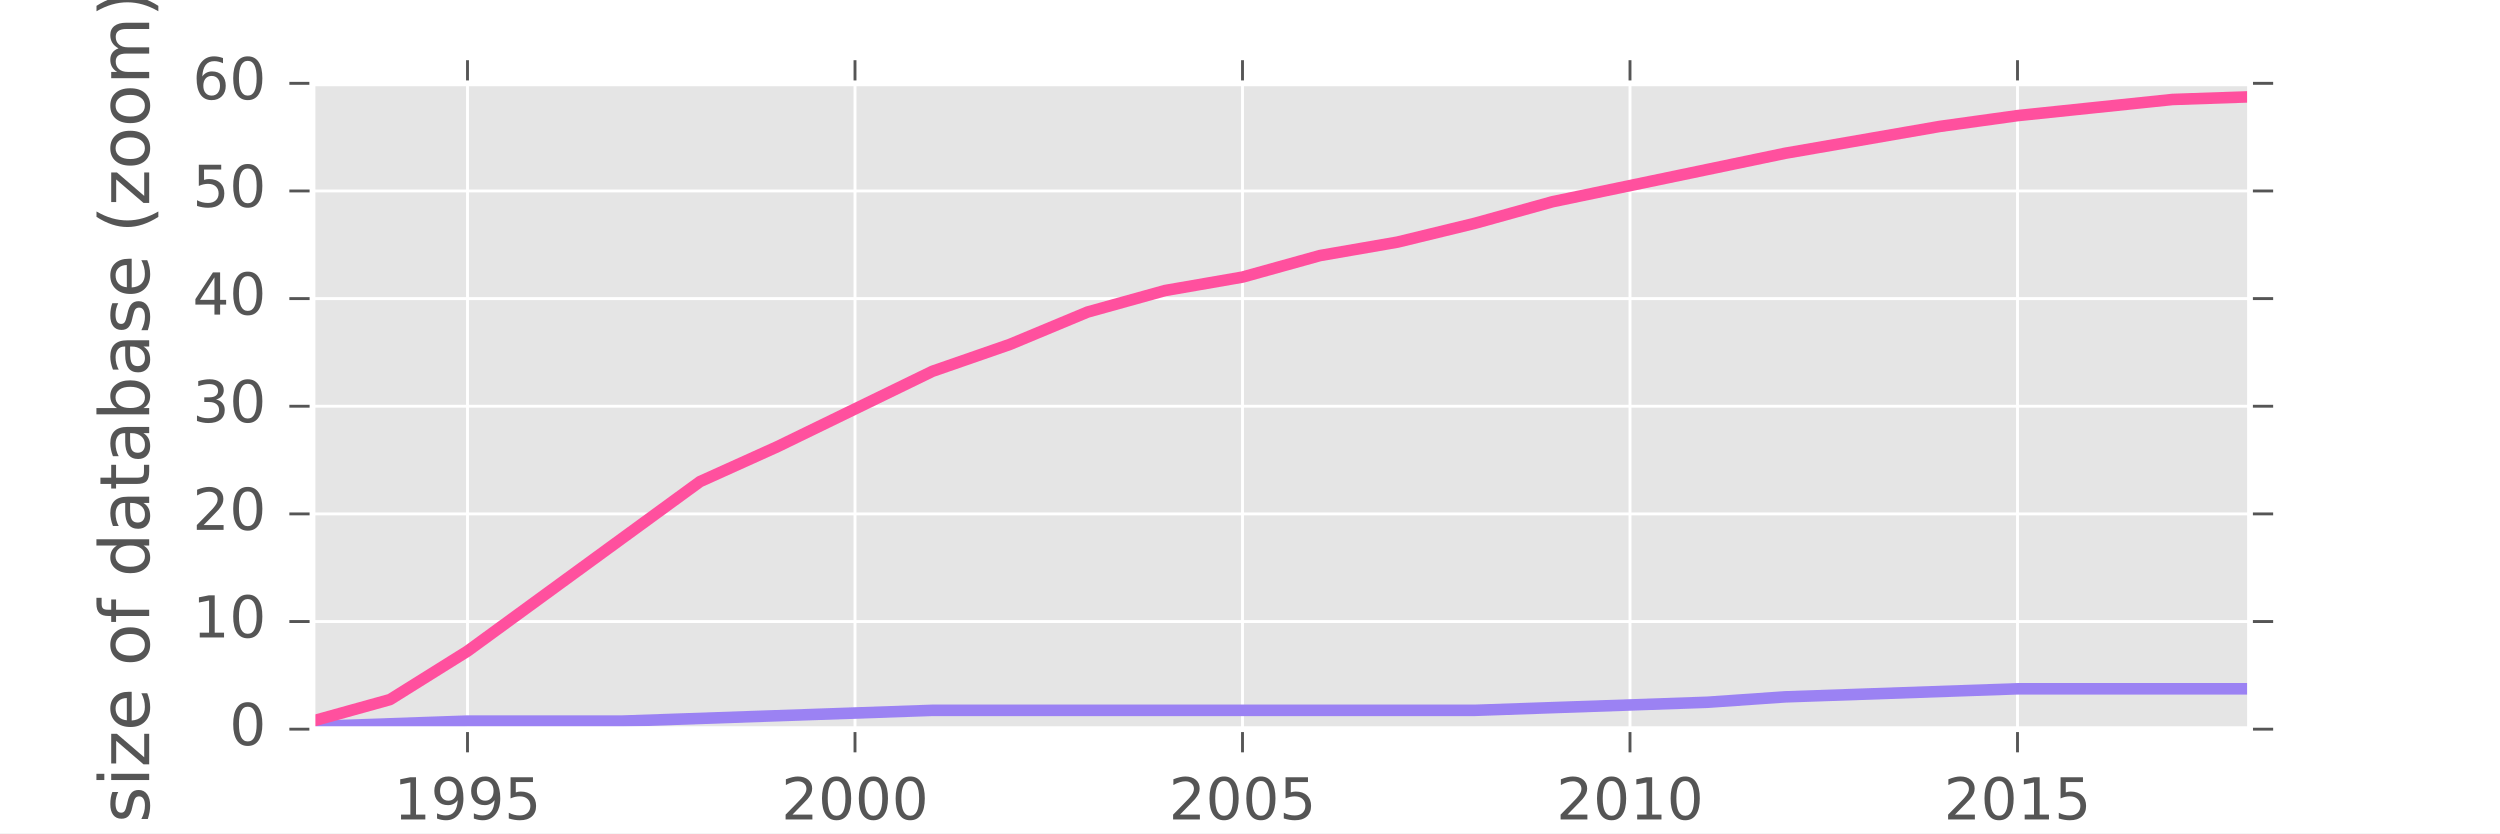
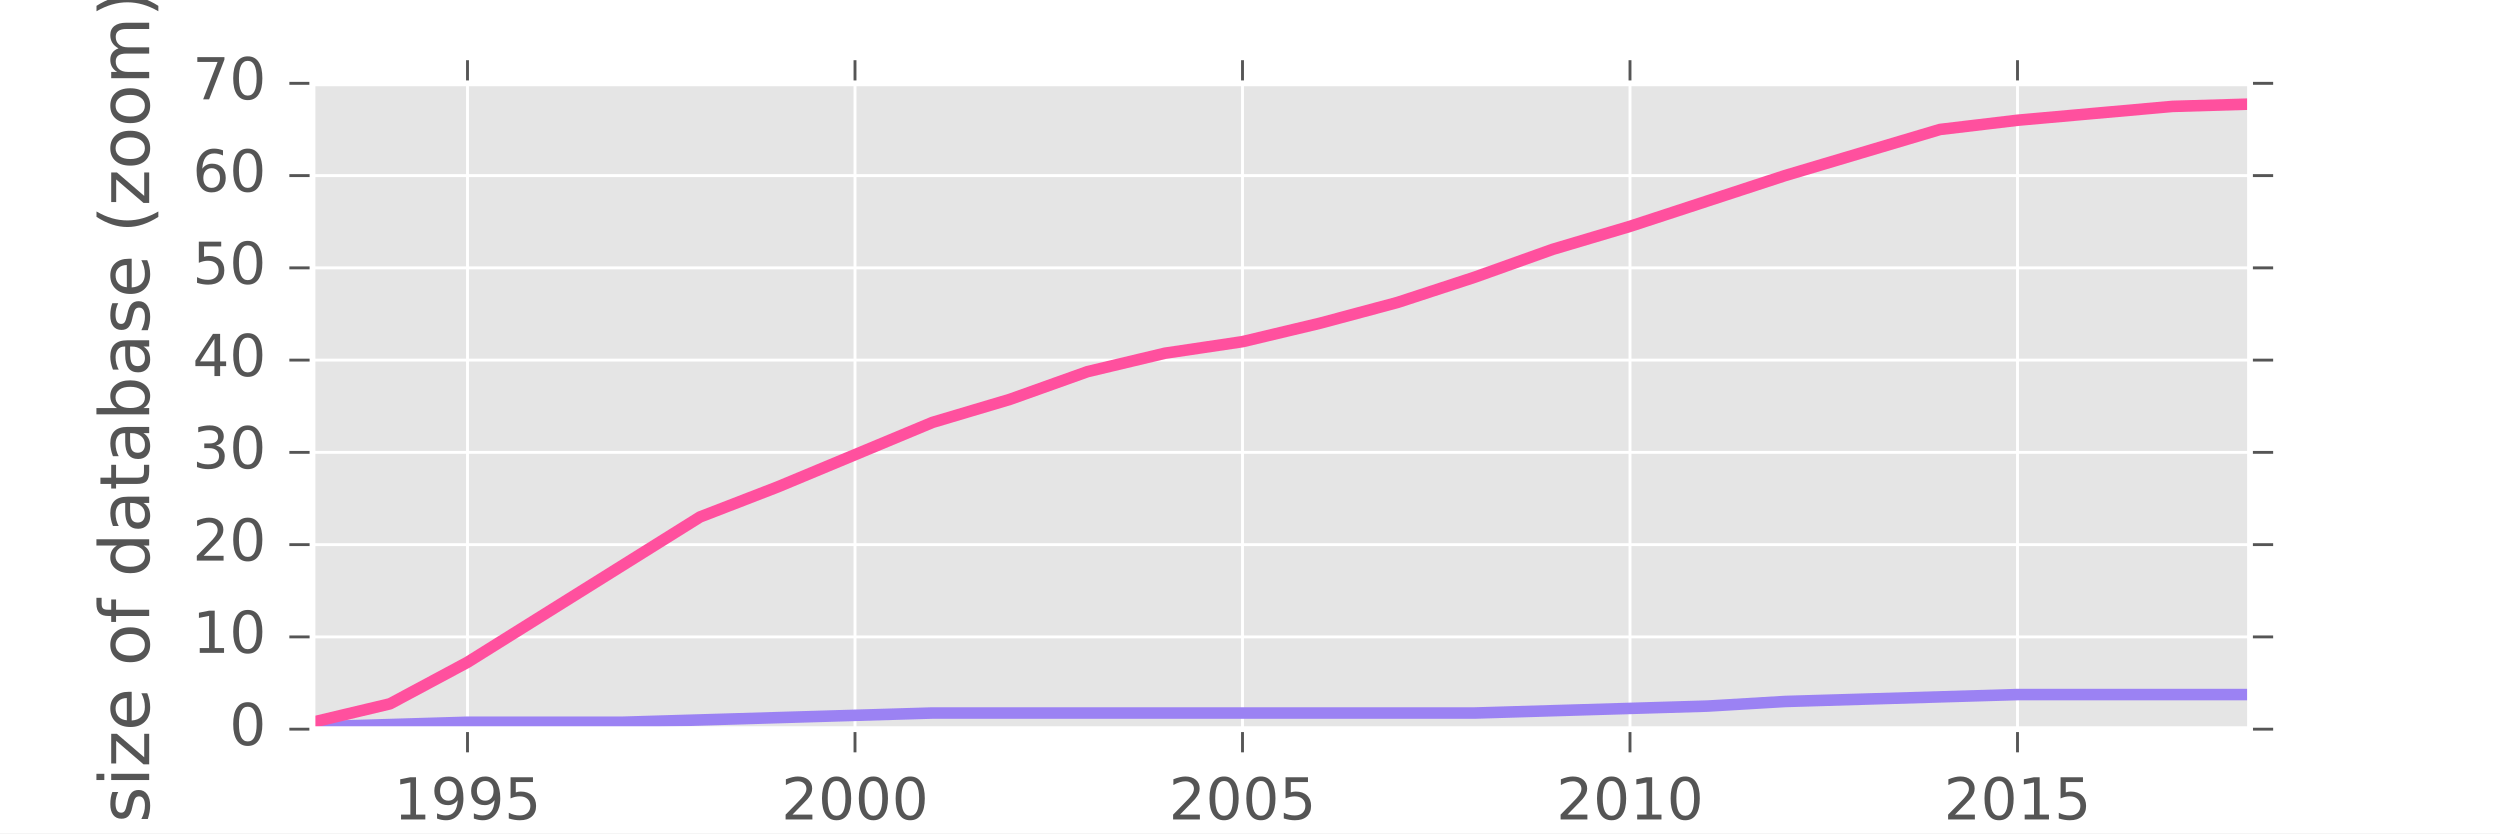
<svg xmlns="http://www.w3.org/2000/svg" xmlns:xlink="http://www.w3.org/1999/xlink" height="144pt" version="1.1" viewBox="0 0 432 144" width="432pt">
  <defs>
    <style type="text/css">
*{stroke-linecap:butt;stroke-linejoin:round;stroke-miterlimit:100000;}
  </style>
  </defs>
  <g id="figure_1">
    <g id="patch_1">
      <path d="M 0 144  L 432 144  L 432 0  L 0 0  z " style="fill:#ffffff;" />
    </g>
    <g id="axes_1">
      <g id="patch_2">
        <path d="M 54 126  L 388.8 126  L 388.8 14.4  L 54 14.4  z " style="fill:#e5e5e5;" />
      </g>
      <g id="matplotlib.axis_1">
        <g id="xtick_1">
          <g id="line2d_1">
-             <path clip-path="url(#p3bc2d57251)" d="M 80.784 126  L 80.784 14.4  " style="fill:none;stroke:#ffffff;stroke-linecap:square;stroke-width:0.5;" />
+             <path clip-path="url(#p2273544df1)" d="M 80.784 126  L 80.784 14.4  " style="fill:none;stroke:#ffffff;stroke-linecap:square;stroke-width:0.5;" />
          </g>
          <g id="line2d_2">
            <defs>
-               <path d="M 0 0  L 0 4  " id="m193c1a7c87" style="stroke:#555555;stroke-width:0.5;" />
-             </defs>
-             <g>
-               <use style="fill:#555555;stroke:#555555;stroke-width:0.5;" x="80.784" xlink:href="#m193c1a7c87" y="126.0" />
+               <path d="M 0 0  L 0 4  " id="m0d16ec23d0" style="stroke:#555555;stroke-width:0.5;" />
+             </defs>
+             <g>
+               <use style="fill:#555555;stroke:#555555;stroke-width:0.5;" x="80.784" xlink:href="#m0d16ec23d0" y="126.0" />
            </g>
          </g>
          <g id="line2d_3">
            <defs>
-               <path d="M 0 0  L 0 -4  " id="mf38e9861b4" style="stroke:#555555;stroke-width:0.5;" />
-             </defs>
-             <g>
-               <use style="fill:#555555;stroke:#555555;stroke-width:0.5;" x="80.784" xlink:href="#mf38e9861b4" y="14.4" />
+               <path d="M 0 0  L 0 -4  " id="m7bdf249d87" style="stroke:#555555;stroke-width:0.5;" />
+             </defs>
+             <g>
+               <use style="fill:#555555;stroke:#555555;stroke-width:0.5;" x="80.784" xlink:href="#m7bdf249d87" y="14.4" />
            </g>
          </g>
          <g id="text_1">
            <defs>
              <path d="M 10.984 1.516  L 10.984 10.5  Q 14.703 8.734 18.5 7.812  Q 22.312 6.891 25.984 6.891  Q 35.75 6.891 40.891 13.453  Q 46.047 20.016 46.781 33.406  Q 43.953 29.203 39.594 26.953  Q 35.25 24.703 29.984 24.703  Q 19.047 24.703 12.672 31.312  Q 6.297 37.938 6.297 49.422  Q 6.297 60.641 12.938 67.422  Q 19.578 74.219 30.609 74.219  Q 43.266 74.219 49.922 64.516  Q 56.594 54.828 56.594 36.375  Q 56.594 19.141 48.406 8.859  Q 40.234 -1.422 26.422 -1.422  Q 22.703 -1.422 18.891 -0.688  Q 15.094 0.047 10.984 1.516  M 30.609 32.422  Q 37.25 32.422 41.125 36.953  Q 45.016 41.5 45.016 49.422  Q 45.016 57.281 41.125 61.844  Q 37.25 66.406 30.609 66.406  Q 23.969 66.406 20.094 61.844  Q 16.219 57.281 16.219 49.422  Q 16.219 41.5 20.094 36.953  Q 23.969 32.422 30.609 32.422  " id="BitstreamVeraSans-Roman-39" />
              <path d="M 12.406 8.297  L 28.516 8.297  L 28.516 63.922  L 10.984 60.406  L 10.984 69.391  L 28.422 72.906  L 38.281 72.906  L 38.281 8.297  L 54.391 8.297  L 54.391 0  L 12.406 0  z " id="BitstreamVeraSans-Roman-31" />
              <path d="M 10.797 72.906  L 49.516 72.906  L 49.516 64.594  L 19.828 64.594  L 19.828 46.734  Q 21.969 47.469 24.109 47.828  Q 26.266 48.188 28.422 48.188  Q 40.625 48.188 47.75 41.5  Q 54.891 34.812 54.891 23.391  Q 54.891 11.625 47.562 5.094  Q 40.234 -1.422 26.906 -1.422  Q 22.312 -1.422 17.547 -0.641  Q 12.797 0.141 7.719 1.703  L 7.719 11.625  Q 12.109 9.234 16.797 8.062  Q 21.484 6.891 26.703 6.891  Q 35.156 6.891 40.078 11.328  Q 45.016 15.766 45.016 23.391  Q 45.016 31 40.078 35.438  Q 35.156 39.891 26.703 39.891  Q 22.75 39.891 18.812 39.016  Q 14.891 38.141 10.797 36.281  z " id="BitstreamVeraSans-Roman-35" />
            </defs>
            <g style="fill:#555555;" transform="translate(68.059 141.5984)scale(0.1 -0.1)">
              <use xlink:href="#BitstreamVeraSans-Roman-31" />
              <use x="63.623" xlink:href="#BitstreamVeraSans-Roman-39" />
              <use x="127.246" xlink:href="#BitstreamVeraSans-Roman-39" />
              <use x="190.869" xlink:href="#BitstreamVeraSans-Roman-35" />
            </g>
          </g>
        </g>
        <g id="xtick_2">
          <g id="line2d_4">
-             <path clip-path="url(#p3bc2d57251)" d="M 147.744 126  L 147.744 14.4  " style="fill:none;stroke:#ffffff;stroke-linecap:square;stroke-width:0.5;" />
+             <path clip-path="url(#p2273544df1)" d="M 147.744 126  L 147.744 14.4  " style="fill:none;stroke:#ffffff;stroke-linecap:square;stroke-width:0.5;" />
          </g>
          <g id="line2d_5">
            <g>
-               <use style="fill:#555555;stroke:#555555;stroke-width:0.5;" x="147.744" xlink:href="#m193c1a7c87" y="126.0" />
+               <use style="fill:#555555;stroke:#555555;stroke-width:0.5;" x="147.744" xlink:href="#m0d16ec23d0" y="126.0" />
            </g>
          </g>
          <g id="line2d_6">
            <g>
-               <use style="fill:#555555;stroke:#555555;stroke-width:0.5;" x="147.744" xlink:href="#mf38e9861b4" y="14.4" />
+               <use style="fill:#555555;stroke:#555555;stroke-width:0.5;" x="147.744" xlink:href="#m7bdf249d87" y="14.4" />
            </g>
          </g>
          <g id="text_2">
            <defs>
              <path d="M 19.188 8.297  L 53.609 8.297  L 53.609 0  L 7.328 0  L 7.328 8.297  Q 12.938 14.109 22.625 23.891  Q 32.328 33.688 34.812 36.531  Q 39.547 41.844 41.422 45.531  Q 43.312 49.219 43.312 52.781  Q 43.312 58.594 39.234 62.25  Q 35.156 65.922 28.609 65.922  Q 23.969 65.922 18.812 64.312  Q 13.672 62.703 7.812 59.422  L 7.812 69.391  Q 13.766 71.781 18.938 73  Q 24.125 74.219 28.422 74.219  Q 39.75 74.219 46.484 68.547  Q 53.219 62.891 53.219 53.422  Q 53.219 48.922 51.531 44.891  Q 49.859 40.875 45.406 35.406  Q 44.188 33.984 37.641 27.219  Q 31.109 20.453 19.188 8.297  " id="BitstreamVeraSans-Roman-32" />
              <path d="M 31.781 66.406  Q 24.172 66.406 20.328 58.906  Q 16.5 51.422 16.5 36.375  Q 16.5 21.391 20.328 13.891  Q 24.172 6.391 31.781 6.391  Q 39.453 6.391 43.281 13.891  Q 47.125 21.391 47.125 36.375  Q 47.125 51.422 43.281 58.906  Q 39.453 66.406 31.781 66.406  M 31.781 74.219  Q 44.047 74.219 50.516 64.516  Q 56.984 54.828 56.984 36.375  Q 56.984 17.969 50.516 8.266  Q 44.047 -1.422 31.781 -1.422  Q 19.531 -1.422 13.062 8.266  Q 6.594 17.969 6.594 36.375  Q 6.594 54.828 13.062 64.516  Q 19.531 74.219 31.781 74.219  " id="BitstreamVeraSans-Roman-30" />
            </defs>
            <g style="fill:#555555;" transform="translate(135.019 141.5984)scale(0.1 -0.1)">
              <use xlink:href="#BitstreamVeraSans-Roman-32" />
              <use x="63.623" xlink:href="#BitstreamVeraSans-Roman-30" />
              <use x="127.246" xlink:href="#BitstreamVeraSans-Roman-30" />
              <use x="190.869" xlink:href="#BitstreamVeraSans-Roman-30" />
            </g>
          </g>
        </g>
        <g id="xtick_3">
          <g id="line2d_7">
-             <path clip-path="url(#p3bc2d57251)" d="M 214.704 126  L 214.704 14.4  " style="fill:none;stroke:#ffffff;stroke-linecap:square;stroke-width:0.5;" />
+             <path clip-path="url(#p2273544df1)" d="M 214.704 126  L 214.704 14.4  " style="fill:none;stroke:#ffffff;stroke-linecap:square;stroke-width:0.5;" />
          </g>
          <g id="line2d_8">
            <g>
-               <use style="fill:#555555;stroke:#555555;stroke-width:0.5;" x="214.704" xlink:href="#m193c1a7c87" y="126.0" />
+               <use style="fill:#555555;stroke:#555555;stroke-width:0.5;" x="214.704" xlink:href="#m0d16ec23d0" y="126.0" />
            </g>
          </g>
          <g id="line2d_9">
            <g>
-               <use style="fill:#555555;stroke:#555555;stroke-width:0.5;" x="214.704" xlink:href="#mf38e9861b4" y="14.4" />
+               <use style="fill:#555555;stroke:#555555;stroke-width:0.5;" x="214.704" xlink:href="#m7bdf249d87" y="14.4" />
            </g>
          </g>
          <g id="text_3">
            <g style="fill:#555555;" transform="translate(201.979 141.5984)scale(0.1 -0.1)">
              <use xlink:href="#BitstreamVeraSans-Roman-32" />
              <use x="63.623" xlink:href="#BitstreamVeraSans-Roman-30" />
              <use x="127.246" xlink:href="#BitstreamVeraSans-Roman-30" />
              <use x="190.869" xlink:href="#BitstreamVeraSans-Roman-35" />
            </g>
          </g>
        </g>
        <g id="xtick_4">
          <g id="line2d_10">
-             <path clip-path="url(#p3bc2d57251)" d="M 281.664 126  L 281.664 14.4  " style="fill:none;stroke:#ffffff;stroke-linecap:square;stroke-width:0.5;" />
+             <path clip-path="url(#p2273544df1)" d="M 281.664 126  L 281.664 14.4  " style="fill:none;stroke:#ffffff;stroke-linecap:square;stroke-width:0.5;" />
          </g>
          <g id="line2d_11">
            <g>
-               <use style="fill:#555555;stroke:#555555;stroke-width:0.5;" x="281.664" xlink:href="#m193c1a7c87" y="126.0" />
+               <use style="fill:#555555;stroke:#555555;stroke-width:0.5;" x="281.664" xlink:href="#m0d16ec23d0" y="126.0" />
            </g>
          </g>
          <g id="line2d_12">
            <g>
-               <use style="fill:#555555;stroke:#555555;stroke-width:0.5;" x="281.664" xlink:href="#mf38e9861b4" y="14.4" />
+               <use style="fill:#555555;stroke:#555555;stroke-width:0.5;" x="281.664" xlink:href="#m7bdf249d87" y="14.4" />
            </g>
          </g>
          <g id="text_4">
            <g style="fill:#555555;" transform="translate(268.939 141.5984)scale(0.1 -0.1)">
              <use xlink:href="#BitstreamVeraSans-Roman-32" />
              <use x="63.623" xlink:href="#BitstreamVeraSans-Roman-30" />
              <use x="127.246" xlink:href="#BitstreamVeraSans-Roman-31" />
              <use x="190.869" xlink:href="#BitstreamVeraSans-Roman-30" />
            </g>
          </g>
        </g>
        <g id="xtick_5">
          <g id="line2d_13">
-             <path clip-path="url(#p3bc2d57251)" d="M 348.624 126  L 348.624 14.4  " style="fill:none;stroke:#ffffff;stroke-linecap:square;stroke-width:0.5;" />
+             <path clip-path="url(#p2273544df1)" d="M 348.624 126  L 348.624 14.4  " style="fill:none;stroke:#ffffff;stroke-linecap:square;stroke-width:0.5;" />
          </g>
          <g id="line2d_14">
            <g>
-               <use style="fill:#555555;stroke:#555555;stroke-width:0.5;" x="348.624" xlink:href="#m193c1a7c87" y="126.0" />
+               <use style="fill:#555555;stroke:#555555;stroke-width:0.5;" x="348.624" xlink:href="#m0d16ec23d0" y="126.0" />
            </g>
          </g>
          <g id="line2d_15">
            <g>
-               <use style="fill:#555555;stroke:#555555;stroke-width:0.5;" x="348.624" xlink:href="#mf38e9861b4" y="14.4" />
+               <use style="fill:#555555;stroke:#555555;stroke-width:0.5;" x="348.624" xlink:href="#m7bdf249d87" y="14.4" />
            </g>
          </g>
          <g id="text_5">
            <g style="fill:#555555;" transform="translate(335.899 141.5984)scale(0.1 -0.1)">
              <use xlink:href="#BitstreamVeraSans-Roman-32" />
              <use x="63.623" xlink:href="#BitstreamVeraSans-Roman-30" />
              <use x="127.246" xlink:href="#BitstreamVeraSans-Roman-31" />
              <use x="190.869" xlink:href="#BitstreamVeraSans-Roman-35" />
            </g>
          </g>
        </g>
        <g id="text_6">
          <defs>
            <path d="M 56.203 29.594  L 56.203 25.203  L 14.891 25.203  Q 15.484 15.922 20.484 11.062  Q 25.484 6.203 34.422 6.203  Q 39.594 6.203 44.453 7.469  Q 49.312 8.734 54.109 11.281  L 54.109 2.781  Q 49.266 0.734 44.188 -0.344  Q 39.109 -1.422 33.891 -1.422  Q 20.797 -1.422 13.156 6.188  Q 5.516 13.812 5.516 26.812  Q 5.516 40.234 12.766 48.109  Q 20.016 56 32.328 56  Q 43.359 56 49.781 48.891  Q 56.203 41.797 56.203 29.594  M 47.219 32.234  Q 47.125 39.594 43.094 43.984  Q 39.062 48.391 32.422 48.391  Q 24.906 48.391 20.391 44.141  Q 15.875 39.891 15.188 32.172  z " id="BitstreamVeraSans-Roman-65" />
            <path d="M 41.109 46.297  Q 39.594 47.172 37.812 47.578  Q 36.031 48 33.891 48  Q 26.266 48 22.188 43.047  Q 18.109 38.094 18.109 28.812  L 18.109 0  L 9.078 0  L 9.078 54.688  L 18.109 54.688  L 18.109 46.188  Q 20.953 51.172 25.484 53.578  Q 30.031 56 36.531 56  Q 37.453 56 38.578 55.875  Q 39.703 55.766 41.062 55.516  z " id="BitstreamVeraSans-Roman-72" />
            <path d="M 34.281 27.484  Q 23.391 27.484 19.188 25  Q 14.984 22.516 14.984 16.5  Q 14.984 11.719 18.141 8.906  Q 21.297 6.109 26.703 6.109  Q 34.188 6.109 38.703 11.406  Q 43.219 16.703 43.219 25.484  L 43.219 27.484  z M 52.203 31.203  L 52.203 0  L 43.219 0  L 43.219 8.297  Q 40.141 3.328 35.547 0.953  Q 30.953 -1.422 24.312 -1.422  Q 15.922 -1.422 10.953 3.297  Q 6 8.016 6 15.922  Q 6 25.141 12.172 29.828  Q 18.359 34.516 30.609 34.516  L 43.219 34.516  L 43.219 35.406  Q 43.219 41.609 39.141 45  Q 35.062 48.391 27.688 48.391  Q 23 48.391 18.547 47.266  Q 14.109 46.141 10.016 43.891  L 10.016 52.203  Q 14.938 54.109 19.578 55.047  Q 24.219 56 28.609 56  Q 40.484 56 46.344 49.844  Q 52.203 43.703 52.203 31.203  " id="BitstreamVeraSans-Roman-61" />
            <path d="M 32.172 -5.078  Q 28.375 -14.844 24.75 -17.812  Q 21.141 -20.797 15.094 -20.797  L 7.906 -20.797  L 7.906 -13.281  L 13.188 -13.281  Q 16.891 -13.281 18.938 -11.516  Q 21 -9.766 23.484 -3.219  L 25.094 0.875  L 2.984 54.688  L 12.5 54.688  L 29.594 11.922  L 46.688 54.688  L 56.203 54.688  z " id="BitstreamVeraSans-Roman-79" />
          </defs>
          <g style="fill:#555555;" transform="translate(208.0134 157.7962)scale(0.12 -0.12)">
            <use xlink:href="#BitstreamVeraSans-Roman-79" />
            <use x="59.18" xlink:href="#BitstreamVeraSans-Roman-65" />
            <use x="120.703" xlink:href="#BitstreamVeraSans-Roman-61" />
            <use x="181.982" xlink:href="#BitstreamVeraSans-Roman-72" />
          </g>
        </g>
      </g>
      <g id="matplotlib.axis_2">
        <g id="ytick_1">
          <g id="line2d_16">
-             <path clip-path="url(#p3bc2d57251)" d="M 54 126  L 388.8 126  " style="fill:none;stroke:#ffffff;stroke-linecap:square;stroke-width:0.5;" />
+             <path clip-path="url(#p2273544df1)" d="M 54 126  L 388.8 126  " style="fill:none;stroke:#ffffff;stroke-linecap:square;stroke-width:0.5;" />
          </g>
          <g id="line2d_17">
            <defs>
-               <path d="M 0 0  L -4 0  " id="ma1edbcf221" style="stroke:#555555;stroke-width:0.5;" />
-             </defs>
-             <g>
-               <use style="fill:#555555;stroke:#555555;stroke-width:0.5;" x="54.0" xlink:href="#ma1edbcf221" y="126.0" />
+               <path d="M 0 0  L -4 0  " id="maed057322b" style="stroke:#555555;stroke-width:0.5;" />
+             </defs>
+             <g>
+               <use style="fill:#555555;stroke:#555555;stroke-width:0.5;" x="54.0" xlink:href="#maed057322b" y="126.0" />
            </g>
          </g>
          <g id="line2d_18">
            <defs>
-               <path d="M 0 0  L 4 0  " id="mb9fd9b3da5" style="stroke:#555555;stroke-width:0.5;" />
-             </defs>
-             <g>
-               <use style="fill:#555555;stroke:#555555;stroke-width:0.5;" x="388.8" xlink:href="#mb9fd9b3da5" y="126.0" />
+               <path d="M 0 0  L 4 0  " id="macfa031f27" style="stroke:#555555;stroke-width:0.5;" />
+             </defs>
+             <g>
+               <use style="fill:#555555;stroke:#555555;stroke-width:0.5;" x="388.8" xlink:href="#macfa031f27" y="126.0" />
            </g>
          </g>
          <g id="text_7">
            <g style="fill:#555555;" transform="translate(39.6375 128.7594)scale(0.1 -0.1)">
              <use xlink:href="#BitstreamVeraSans-Roman-30" />
            </g>
          </g>
        </g>
        <g id="ytick_2">
          <g id="line2d_19">
-             <path clip-path="url(#p3bc2d57251)" d="M 54 107.4  L 388.8 107.4  " style="fill:none;stroke:#ffffff;stroke-linecap:square;stroke-width:0.5;" />
+             <path clip-path="url(#p2273544df1)" d="M 54 110.057  L 388.8 110.057  " style="fill:none;stroke:#ffffff;stroke-linecap:square;stroke-width:0.5;" />
          </g>
          <g id="line2d_20">
            <g>
-               <use style="fill:#555555;stroke:#555555;stroke-width:0.5;" x="54.0" xlink:href="#ma1edbcf221" y="107.4" />
+               <use style="fill:#555555;stroke:#555555;stroke-width:0.5;" x="54.0" xlink:href="#maed057322b" y="110.057" />
            </g>
          </g>
          <g id="line2d_21">
            <g>
-               <use style="fill:#555555;stroke:#555555;stroke-width:0.5;" x="388.8" xlink:href="#mb9fd9b3da5" y="107.4" />
+               <use style="fill:#555555;stroke:#555555;stroke-width:0.5;" x="388.8" xlink:href="#macfa031f27" y="110.057" />
            </g>
          </g>
          <g id="text_8">
-             <g style="fill:#555555;" transform="translate(33.275 110.1594)scale(0.1 -0.1)">
+             <g style="fill:#555555;" transform="translate(33.275 112.8165)scale(0.1 -0.1)">
              <use xlink:href="#BitstreamVeraSans-Roman-31" />
              <use x="63.623" xlink:href="#BitstreamVeraSans-Roman-30" />
            </g>
          </g>
        </g>
        <g id="ytick_3">
          <g id="line2d_22">
-             <path clip-path="url(#p3bc2d57251)" d="M 54 88.8  L 388.8 88.8  " style="fill:none;stroke:#ffffff;stroke-linecap:square;stroke-width:0.5;" />
+             <path clip-path="url(#p2273544df1)" d="M 54 94.114  L 388.8 94.114  " style="fill:none;stroke:#ffffff;stroke-linecap:square;stroke-width:0.5;" />
          </g>
          <g id="line2d_23">
            <g>
-               <use style="fill:#555555;stroke:#555555;stroke-width:0.5;" x="54.0" xlink:href="#ma1edbcf221" y="88.8" />
+               <use style="fill:#555555;stroke:#555555;stroke-width:0.5;" x="54.0" xlink:href="#maed057322b" y="94.114" />
            </g>
          </g>
          <g id="line2d_24">
            <g>
-               <use style="fill:#555555;stroke:#555555;stroke-width:0.5;" x="388.8" xlink:href="#mb9fd9b3da5" y="88.8" />
+               <use style="fill:#555555;stroke:#555555;stroke-width:0.5;" x="388.8" xlink:href="#macfa031f27" y="94.114" />
            </g>
          </g>
          <g id="text_9">
-             <g style="fill:#555555;" transform="translate(33.275 91.55938)scale(0.1 -0.1)">
+             <g style="fill:#555555;" transform="translate(33.275 96.87366)scale(0.1 -0.1)">
              <use xlink:href="#BitstreamVeraSans-Roman-32" />
              <use x="63.623" xlink:href="#BitstreamVeraSans-Roman-30" />
            </g>
          </g>
        </g>
        <g id="ytick_4">
          <g id="line2d_25">
-             <path clip-path="url(#p3bc2d57251)" d="M 54 70.2  L 388.8 70.2  " style="fill:none;stroke:#ffffff;stroke-linecap:square;stroke-width:0.5;" />
+             <path clip-path="url(#p2273544df1)" d="M 54 78.171  L 388.8 78.171  " style="fill:none;stroke:#ffffff;stroke-linecap:square;stroke-width:0.5;" />
          </g>
          <g id="line2d_26">
            <g>
-               <use style="fill:#555555;stroke:#555555;stroke-width:0.5;" x="54.0" xlink:href="#ma1edbcf221" y="70.2" />
+               <use style="fill:#555555;stroke:#555555;stroke-width:0.5;" x="54.0" xlink:href="#maed057322b" y="78.171" />
            </g>
          </g>
          <g id="line2d_27">
            <g>
-               <use style="fill:#555555;stroke:#555555;stroke-width:0.5;" x="388.8" xlink:href="#mb9fd9b3da5" y="70.2" />
+               <use style="fill:#555555;stroke:#555555;stroke-width:0.5;" x="388.8" xlink:href="#macfa031f27" y="78.171" />
            </g>
          </g>
          <g id="text_10">
            <defs>
              <path d="M 40.578 39.312  Q 47.656 37.797 51.625 33  Q 55.609 28.219 55.609 21.188  Q 55.609 10.406 48.188 4.484  Q 40.766 -1.422 27.094 -1.422  Q 22.516 -1.422 17.656 -0.516  Q 12.797 0.391 7.625 2.203  L 7.625 11.719  Q 11.719 9.328 16.594 8.109  Q 21.484 6.891 26.812 6.891  Q 36.078 6.891 40.938 10.547  Q 45.797 14.203 45.797 21.188  Q 45.797 27.641 41.281 31.266  Q 36.766 34.906 28.719 34.906  L 20.219 34.906  L 20.219 43.016  L 29.109 43.016  Q 36.375 43.016 40.234 45.922  Q 44.094 48.828 44.094 54.297  Q 44.094 59.906 40.109 62.906  Q 36.141 65.922 28.719 65.922  Q 24.656 65.922 20.016 65.031  Q 15.375 64.156 9.812 62.312  L 9.812 71.094  Q 15.438 72.656 20.344 73.438  Q 25.25 74.219 29.594 74.219  Q 40.828 74.219 47.359 69.109  Q 53.906 64.016 53.906 55.328  Q 53.906 49.266 50.438 45.094  Q 46.969 40.922 40.578 39.312  " id="BitstreamVeraSans-Roman-33" />
            </defs>
-             <g style="fill:#555555;" transform="translate(33.275 72.95937)scale(0.1 -0.1)">
+             <g style="fill:#555555;" transform="translate(33.275 80.9308)scale(0.1 -0.1)">
              <use xlink:href="#BitstreamVeraSans-Roman-33" />
              <use x="63.623" xlink:href="#BitstreamVeraSans-Roman-30" />
            </g>
          </g>
        </g>
        <g id="ytick_5">
          <g id="line2d_28">
-             <path clip-path="url(#p3bc2d57251)" d="M 54 51.6  L 388.8 51.6  " style="fill:none;stroke:#ffffff;stroke-linecap:square;stroke-width:0.5;" />
+             <path clip-path="url(#p2273544df1)" d="M 54 62.229  L 388.8 62.229  " style="fill:none;stroke:#ffffff;stroke-linecap:square;stroke-width:0.5;" />
          </g>
          <g id="line2d_29">
            <g>
-               <use style="fill:#555555;stroke:#555555;stroke-width:0.5;" x="54.0" xlink:href="#ma1edbcf221" y="51.6" />
+               <use style="fill:#555555;stroke:#555555;stroke-width:0.5;" x="54.0" xlink:href="#maed057322b" y="62.229" />
            </g>
          </g>
          <g id="line2d_30">
            <g>
-               <use style="fill:#555555;stroke:#555555;stroke-width:0.5;" x="388.8" xlink:href="#mb9fd9b3da5" y="51.6" />
+               <use style="fill:#555555;stroke:#555555;stroke-width:0.5;" x="388.8" xlink:href="#macfa031f27" y="62.229" />
            </g>
          </g>
          <g id="text_11">
            <defs>
              <path d="M 37.797 64.312  L 12.891 25.391  L 37.797 25.391  z M 35.203 72.906  L 47.609 72.906  L 47.609 25.391  L 58.016 25.391  L 58.016 17.188  L 47.609 17.188  L 47.609 0  L 37.797 0  L 37.797 17.188  L 4.891 17.188  L 4.891 26.703  z " id="BitstreamVeraSans-Roman-34" />
            </defs>
-             <g style="fill:#555555;" transform="translate(33.275 54.35938)scale(0.1 -0.1)">
+             <g style="fill:#555555;" transform="translate(33.275 64.98795)scale(0.1 -0.1)">
              <use xlink:href="#BitstreamVeraSans-Roman-34" />
              <use x="63.623" xlink:href="#BitstreamVeraSans-Roman-30" />
            </g>
          </g>
        </g>
        <g id="ytick_6">
          <g id="line2d_31">
-             <path clip-path="url(#p3bc2d57251)" d="M 54 33  L 388.8 33  " style="fill:none;stroke:#ffffff;stroke-linecap:square;stroke-width:0.5;" />
+             <path clip-path="url(#p2273544df1)" d="M 54 46.286  L 388.8 46.286  " style="fill:none;stroke:#ffffff;stroke-linecap:square;stroke-width:0.5;" />
          </g>
          <g id="line2d_32">
            <g>
-               <use style="fill:#555555;stroke:#555555;stroke-width:0.5;" x="54.0" xlink:href="#ma1edbcf221" y="33.0" />
+               <use style="fill:#555555;stroke:#555555;stroke-width:0.5;" x="54.0" xlink:href="#maed057322b" y="46.286" />
            </g>
          </g>
          <g id="line2d_33">
            <g>
-               <use style="fill:#555555;stroke:#555555;stroke-width:0.5;" x="388.8" xlink:href="#mb9fd9b3da5" y="33.0" />
+               <use style="fill:#555555;stroke:#555555;stroke-width:0.5;" x="388.8" xlink:href="#macfa031f27" y="46.286" />
            </g>
          </g>
          <g id="text_12">
-             <g style="fill:#555555;" transform="translate(33.275 35.75937)scale(0.1 -0.1)">
+             <g style="fill:#555555;" transform="translate(33.275 49.04509)scale(0.1 -0.1)">
              <use xlink:href="#BitstreamVeraSans-Roman-35" />
              <use x="63.623" xlink:href="#BitstreamVeraSans-Roman-30" />
            </g>
          </g>
        </g>
        <g id="ytick_7">
          <g id="line2d_34">
-             <path clip-path="url(#p3bc2d57251)" d="M 54 14.4  L 388.8 14.4  " style="fill:none;stroke:#ffffff;stroke-linecap:square;stroke-width:0.5;" />
+             <path clip-path="url(#p2273544df1)" d="M 54 30.343  L 388.8 30.343  " style="fill:none;stroke:#ffffff;stroke-linecap:square;stroke-width:0.5;" />
          </g>
          <g id="line2d_35">
            <g>
-               <use style="fill:#555555;stroke:#555555;stroke-width:0.5;" x="54.0" xlink:href="#ma1edbcf221" y="14.4" />
+               <use style="fill:#555555;stroke:#555555;stroke-width:0.5;" x="54.0" xlink:href="#maed057322b" y="30.343" />
            </g>
          </g>
          <g id="line2d_36">
            <g>
-               <use style="fill:#555555;stroke:#555555;stroke-width:0.5;" x="388.8" xlink:href="#mb9fd9b3da5" y="14.4" />
+               <use style="fill:#555555;stroke:#555555;stroke-width:0.5;" x="388.8" xlink:href="#macfa031f27" y="30.343" />
            </g>
          </g>
          <g id="text_13">
            <defs>
              <path d="M 33.016 40.375  Q 26.375 40.375 22.484 35.828  Q 18.609 31.297 18.609 23.391  Q 18.609 15.531 22.484 10.953  Q 26.375 6.391 33.016 6.391  Q 39.656 6.391 43.531 10.953  Q 47.406 15.531 47.406 23.391  Q 47.406 31.297 43.531 35.828  Q 39.656 40.375 33.016 40.375  M 52.594 71.297  L 52.594 62.312  Q 48.875 64.062 45.094 64.984  Q 41.312 65.922 37.594 65.922  Q 27.828 65.922 22.672 59.328  Q 17.531 52.734 16.797 39.406  Q 19.672 43.656 24.016 45.922  Q 28.375 48.188 33.594 48.188  Q 44.578 48.188 50.953 41.516  Q 57.328 34.859 57.328 23.391  Q 57.328 12.156 50.688 5.359  Q 44.047 -1.422 33.016 -1.422  Q 20.359 -1.422 13.672 8.266  Q 6.984 17.969 6.984 36.375  Q 6.984 53.656 15.188 63.938  Q 23.391 74.219 37.203 74.219  Q 40.922 74.219 44.703 73.484  Q 48.484 72.75 52.594 71.297  " id="BitstreamVeraSans-Roman-36" />
            </defs>
+             <g style="fill:#555555;" transform="translate(33.275 33.10223)scale(0.1 -0.1)">
+               <use xlink:href="#BitstreamVeraSans-Roman-36" />
+               <use x="63.623" xlink:href="#BitstreamVeraSans-Roman-30" />
+             </g>
+           </g>
+         </g>
+         <g id="ytick_8">
+           <g id="line2d_37">
+             <path clip-path="url(#p2273544df1)" d="M 54 14.4  L 388.8 14.4  " style="fill:none;stroke:#ffffff;stroke-linecap:square;stroke-width:0.5;" />
+           </g>
+           <g id="line2d_38">
+             <g>
+               <use style="fill:#555555;stroke:#555555;stroke-width:0.5;" x="54.0" xlink:href="#maed057322b" y="14.4" />
+             </g>
+           </g>
+           <g id="line2d_39">
+             <g>
+               <use style="fill:#555555;stroke:#555555;stroke-width:0.5;" x="388.8" xlink:href="#macfa031f27" y="14.4" />
+             </g>
+           </g>
+           <g id="text_14">
+             <defs>
+               <path d="M 8.203 72.906  L 55.078 72.906  L 55.078 68.703  L 28.609 0  L 18.312 0  L 43.219 64.594  L 8.203 64.594  z " id="BitstreamVeraSans-Roman-37" />
+             </defs>
            <g style="fill:#555555;" transform="translate(33.275 17.15938)scale(0.1 -0.1)">
-               <use xlink:href="#BitstreamVeraSans-Roman-36" />
-               <use x="63.623" xlink:href="#BitstreamVeraSans-Roman-30" />
-             </g>
-           </g>
-         </g>
-         <g id="text_14">
+               <use xlink:href="#BitstreamVeraSans-Roman-37" />
+               <use x="63.623" xlink:href="#BitstreamVeraSans-Roman-30" />
+             </g>
+           </g>
+         </g>
+         <g id="text_15">
          <defs>
            <path id="BitstreamVeraSans-Roman-20" />
            <path d="M 8.016 75.875  L 15.828 75.875  Q 23.141 64.359 26.781 53.312  Q 30.422 42.281 30.422 31.391  Q 30.422 20.453 26.781 9.375  Q 23.141 -1.703 15.828 -13.188  L 8.016 -13.188  Q 14.5 -2 17.703 9.062  Q 20.906 20.125 20.906 31.391  Q 20.906 42.672 17.703 53.656  Q 14.5 64.656 8.016 75.875  " id="BitstreamVeraSans-Roman-29" />
            <path d="M 31 75.875  Q 24.469 64.656 21.281 53.656  Q 18.109 42.672 18.109 31.391  Q 18.109 20.125 21.312 9.062  Q 24.516 -2 31 -13.188  L 23.188 -13.188  Q 15.875 -1.703 12.234 9.375  Q 8.594 20.453 8.594 31.391  Q 8.594 42.281 12.203 53.312  Q 15.828 64.359 23.188 75.875  z " id="BitstreamVeraSans-Roman-28" />
            <path d="M 30.609 48.391  Q 23.391 48.391 19.188 42.75  Q 14.984 37.109 14.984 27.297  Q 14.984 17.484 19.156 11.844  Q 23.344 6.203 30.609 6.203  Q 37.797 6.203 41.984 11.859  Q 46.188 17.531 46.188 27.297  Q 46.188 37.016 41.984 42.703  Q 37.797 48.391 30.609 48.391  M 30.609 56  Q 42.328 56 49.016 48.375  Q 55.719 40.766 55.719 27.297  Q 55.719 13.875 49.016 6.219  Q 42.328 -1.422 30.609 -1.422  Q 18.844 -1.422 12.172 6.219  Q 5.516 13.875 5.516 27.297  Q 5.516 40.766 12.172 48.375  Q 18.844 56 30.609 56  " id="BitstreamVeraSans-Roman-6f" />
            <path d="M 5.516 54.688  L 48.188 54.688  L 48.188 46.484  L 14.406 7.172  L 48.188 7.172  L 48.188 0  L 4.297 0  L 4.297 8.203  L 38.094 47.516  L 5.516 47.516  z " id="BitstreamVeraSans-Roman-7a" />
            <path d="M 9.422 54.688  L 18.406 54.688  L 18.406 0  L 9.422 0  z M 9.422 75.984  L 18.406 75.984  L 18.406 64.594  L 9.422 64.594  z " id="BitstreamVeraSans-Roman-69" />
            <path d="M 52 44.188  Q 55.375 50.25 60.062 53.125  Q 64.75 56 71.094 56  Q 79.641 56 84.281 50.016  Q 88.922 44.047 88.922 33.016  L 88.922 0  L 79.891 0  L 79.891 32.719  Q 79.891 40.578 77.094 44.375  Q 74.312 48.188 68.609 48.188  Q 61.625 48.188 57.562 43.547  Q 53.516 38.922 53.516 30.906  L 53.516 0  L 44.484 0  L 44.484 32.719  Q 44.484 40.625 41.703 44.406  Q 38.922 48.188 33.109 48.188  Q 26.219 48.188 22.156 43.531  Q 18.109 38.875 18.109 30.906  L 18.109 0  L 9.078 0  L 9.078 54.688  L 18.109 54.688  L 18.109 46.188  Q 21.188 51.219 25.484 53.609  Q 29.781 56 35.688 56  Q 41.656 56 45.828 52.969  Q 50 49.953 52 44.188  " id="BitstreamVeraSans-Roman-6d" />
            <path d="M 45.406 46.391  L 45.406 75.984  L 54.391 75.984  L 54.391 0  L 45.406 0  L 45.406 8.203  Q 42.578 3.328 38.25 0.953  Q 33.938 -1.422 27.875 -1.422  Q 17.969 -1.422 11.734 6.484  Q 5.516 14.406 5.516 27.297  Q 5.516 40.188 11.734 48.094  Q 17.969 56 27.875 56  Q 33.938 56 38.25 53.625  Q 42.578 51.266 45.406 46.391  M 14.797 27.297  Q 14.797 17.391 18.875 11.75  Q 22.953 6.109 30.078 6.109  Q 37.203 6.109 41.297 11.75  Q 45.406 17.391 45.406 27.297  Q 45.406 37.203 41.297 42.844  Q 37.203 48.484 30.078 48.484  Q 22.953 48.484 18.875 42.844  Q 14.797 37.203 14.797 27.297  " id="BitstreamVeraSans-Roman-64" />
            <path d="M 18.312 70.219  L 18.312 54.688  L 36.812 54.688  L 36.812 47.703  L 18.312 47.703  L 18.312 18.016  Q 18.312 11.328 20.141 9.422  Q 21.969 7.516 27.594 7.516  L 36.812 7.516  L 36.812 0  L 27.594 0  Q 17.188 0 13.234 3.875  Q 9.281 7.766 9.281 18.016  L 9.281 47.703  L 2.688 47.703  L 2.688 54.688  L 9.281 54.688  L 9.281 70.219  z " id="BitstreamVeraSans-Roman-74" />
            <path d="M 37.109 75.984  L 37.109 68.5  L 28.516 68.5  Q 23.688 68.5 21.797 66.547  Q 19.922 64.594 19.922 59.516  L 19.922 54.688  L 34.719 54.688  L 34.719 47.703  L 19.922 47.703  L 19.922 0  L 10.891 0  L 10.891 47.703  L 2.297 47.703  L 2.297 54.688  L 10.891 54.688  L 10.891 58.5  Q 10.891 67.625 15.141 71.797  Q 19.391 75.984 28.609 75.984  z " id="BitstreamVeraSans-Roman-66" />
            <path d="M 44.281 53.078  L 44.281 44.578  Q 40.484 46.531 36.375 47.5  Q 32.281 48.484 27.875 48.484  Q 21.188 48.484 17.844 46.438  Q 14.5 44.391 14.5 40.281  Q 14.5 37.156 16.891 35.375  Q 19.281 33.594 26.516 31.984  L 29.594 31.297  Q 39.156 29.25 43.188 25.516  Q 47.219 21.781 47.219 15.094  Q 47.219 7.469 41.188 3.016  Q 35.156 -1.422 24.609 -1.422  Q 20.219 -1.422 15.453 -0.562  Q 10.688 0.297 5.422 2  L 5.422 11.281  Q 10.406 8.688 15.234 7.391  Q 20.062 6.109 24.812 6.109  Q 31.156 6.109 34.562 8.281  Q 37.984 10.453 37.984 14.406  Q 37.984 18.062 35.516 20.016  Q 33.062 21.969 24.703 23.781  L 21.578 24.516  Q 13.234 26.266 9.516 29.906  Q 5.812 33.547 5.812 39.891  Q 5.812 47.609 11.281 51.797  Q 16.75 56 26.812 56  Q 31.781 56 36.172 55.266  Q 40.578 54.547 44.281 53.078  " id="BitstreamVeraSans-Roman-73" />
            <path d="M 48.688 27.297  Q 48.688 37.203 44.609 42.844  Q 40.531 48.484 33.406 48.484  Q 26.266 48.484 22.188 42.844  Q 18.109 37.203 18.109 27.297  Q 18.109 17.391 22.188 11.75  Q 26.266 6.109 33.406 6.109  Q 40.531 6.109 44.609 11.75  Q 48.688 17.391 48.688 27.297  M 18.109 46.391  Q 20.953 51.266 25.266 53.625  Q 29.594 56 35.594 56  Q 45.562 56 51.781 48.094  Q 58.016 40.188 58.016 27.297  Q 58.016 14.406 51.781 6.484  Q 45.562 -1.422 35.594 -1.422  Q 29.594 -1.422 25.266 0.953  Q 20.953 3.328 18.109 8.203  L 18.109 0  L 9.078 0  L 9.078 75.984  L 18.109 75.984  z " id="BitstreamVeraSans-Roman-62" />
          </defs>
          <g style="fill:#555555;" transform="translate(25.77938 142.1738)rotate(-90.0)scale(0.12 -0.12)">
            <use xlink:href="#BitstreamVeraSans-Roman-73" />
            <use x="52.1" xlink:href="#BitstreamVeraSans-Roman-69" />
            <use x="79.883" xlink:href="#BitstreamVeraSans-Roman-7a" />
            <use x="132.373" xlink:href="#BitstreamVeraSans-Roman-65" />
            <use x="193.896" xlink:href="#BitstreamVeraSans-Roman-20" />
            <use x="225.684" xlink:href="#BitstreamVeraSans-Roman-6f" />
            <use x="286.865" xlink:href="#BitstreamVeraSans-Roman-66" />
            <use x="322.07" xlink:href="#BitstreamVeraSans-Roman-20" />
            <use x="353.857" xlink:href="#BitstreamVeraSans-Roman-64" />
            <use x="417.334" xlink:href="#BitstreamVeraSans-Roman-61" />
            <use x="478.613" xlink:href="#BitstreamVeraSans-Roman-74" />
            <use x="517.822" xlink:href="#BitstreamVeraSans-Roman-61" />
            <use x="579.102" xlink:href="#BitstreamVeraSans-Roman-62" />
            <use x="642.578" xlink:href="#BitstreamVeraSans-Roman-61" />
            <use x="703.857" xlink:href="#BitstreamVeraSans-Roman-73" />
            <use x="755.957" xlink:href="#BitstreamVeraSans-Roman-65" />
            <use x="817.48" xlink:href="#BitstreamVeraSans-Roman-20" />
            <use x="849.268" xlink:href="#BitstreamVeraSans-Roman-28" />
            <use x="888.281" xlink:href="#BitstreamVeraSans-Roman-7a" />
            <use x="940.771" xlink:href="#BitstreamVeraSans-Roman-6f" />
            <use x="1001.953" xlink:href="#BitstreamVeraSans-Roman-6f" />
            <use x="1063.135" xlink:href="#BitstreamVeraSans-Roman-6d" />
            <use x="1160.547" xlink:href="#BitstreamVeraSans-Roman-29" />
          </g>
        </g>
      </g>
-       <g id="line2d_37">
-         <path clip-path="url(#p3bc2d57251)" d="M 54 125.535  L 67.392 125.07  L 80.784 124.605  L 94.176 124.605  L 107.568 124.605  L 120.96 124.14  L 134.352 123.675  L 147.744 123.21  L 161.136 122.745  L 174.528 122.745  L 187.92 122.745  L 201.312 122.745  L 214.704 122.745  L 228.096 122.745  L 241.488 122.745  L 254.88 122.745  L 268.272 122.28  L 281.664 121.815  L 295.056 121.35  L 308.448 120.42  L 321.84 119.955  L 335.232 119.49  L 348.624 119.025  L 362.016 119.025  L 375.408 119.025  L 388.8 119.025  " style="fill:none;stroke:#9b82f3;stroke-linecap:square;stroke-width:2.0;" />
-       </g>
-       <g id="line2d_38">
-         <path clip-path="url(#p3bc2d57251)" d="M 54 124.605  L 67.392 120.885  L 80.784 112.515  L 94.176 102.75  L 107.568 92.985  L 120.96 83.22  L 134.352 77.175  L 147.744 70.665  L 161.136 64.155  L 174.528 59.505  L 187.92 53.925  L 201.312 50.205  L 214.704 47.88  L 228.096 44.16  L 241.488 41.835  L 254.88 38.58  L 268.272 34.86  L 281.664 32.07  L 295.056 29.28  L 308.448 26.49  L 321.84 24.165  L 335.232 21.84  L 348.624 19.98  L 362.016 18.585  L 375.408 17.19  L 388.8 16.725  " style="fill:none;stroke:#ff509e;stroke-linecap:square;stroke-width:2.0;" />
+       <g id="line2d_40">
+         <path clip-path="url(#p2273544df1)" d="M 54 125.601  L 67.392 125.203  L 80.784 124.804  L 94.176 124.804  L 107.568 124.804  L 120.96 124.406  L 134.352 124.007  L 147.744 123.609  L 161.136 123.21  L 174.528 123.21  L 187.92 123.21  L 201.312 123.21  L 214.704 123.21  L 228.096 123.21  L 241.488 123.21  L 254.88 123.21  L 268.272 122.811  L 281.664 122.413  L 295.056 122.014  L 308.448 121.217  L 321.84 120.819  L 335.232 120.42  L 348.624 120.021  L 362.016 120.021  L 375.408 120.021  L 388.8 120.021  " style="fill:none;stroke:#9b82f3;stroke-linecap:square;stroke-width:2.0;" />
+       </g>
+       <g id="line2d_41">
+         <path clip-path="url(#p2273544df1)" d="M 54 124.804  L 67.392 121.616  L 80.784 114.441  L 94.176 106.071  L 107.568 97.701  L 120.96 89.331  L 134.352 84.15  L 147.744 78.57  L 161.136 72.99  L 174.528 69.004  L 187.92 64.221  L 201.312 61.033  L 214.704 59.04  L 228.096 55.851  L 241.488 52.264  L 254.88 47.88  L 268.272 43.097  L 281.664 39.111  L 295.056 34.727  L 308.448 30.343  L 321.84 26.357  L 335.232 22.371  L 348.624 20.777  L 362.016 19.581  L 375.408 18.386  L 388.8 17.987  " style="fill:none;stroke:#ff509e;stroke-linecap:square;stroke-width:2.0;" />
      </g>
      <g id="patch_3">
        <path d="M 54 14.4  L 388.8 14.4  " style="fill:none;stroke:#ffffff;stroke-linecap:square;stroke-linejoin:miter;" />
      </g>
      <g id="patch_4">
        <path d="M 388.8 126  L 388.8 14.4  " style="fill:none;stroke:#ffffff;stroke-linecap:square;stroke-linejoin:miter;" />
      </g>
      <g id="patch_5">
        <path d="M 54 126  L 388.8 126  " style="fill:none;stroke:#ffffff;stroke-linecap:square;stroke-linejoin:miter;" />
      </g>
      <g id="patch_6">
        <path d="M 54 126  L 54 14.4  " style="fill:none;stroke:#ffffff;stroke-linecap:square;stroke-linejoin:miter;" />
      </g>
    </g>
  </g>
  <defs>
-     <clipPath id="p3bc2d57251">
+     <clipPath id="p2273544df1">
      <rect height="111.6" width="334.8" x="54.0" y="14.4" />
    </clipPath>
  </defs>
</svg>
